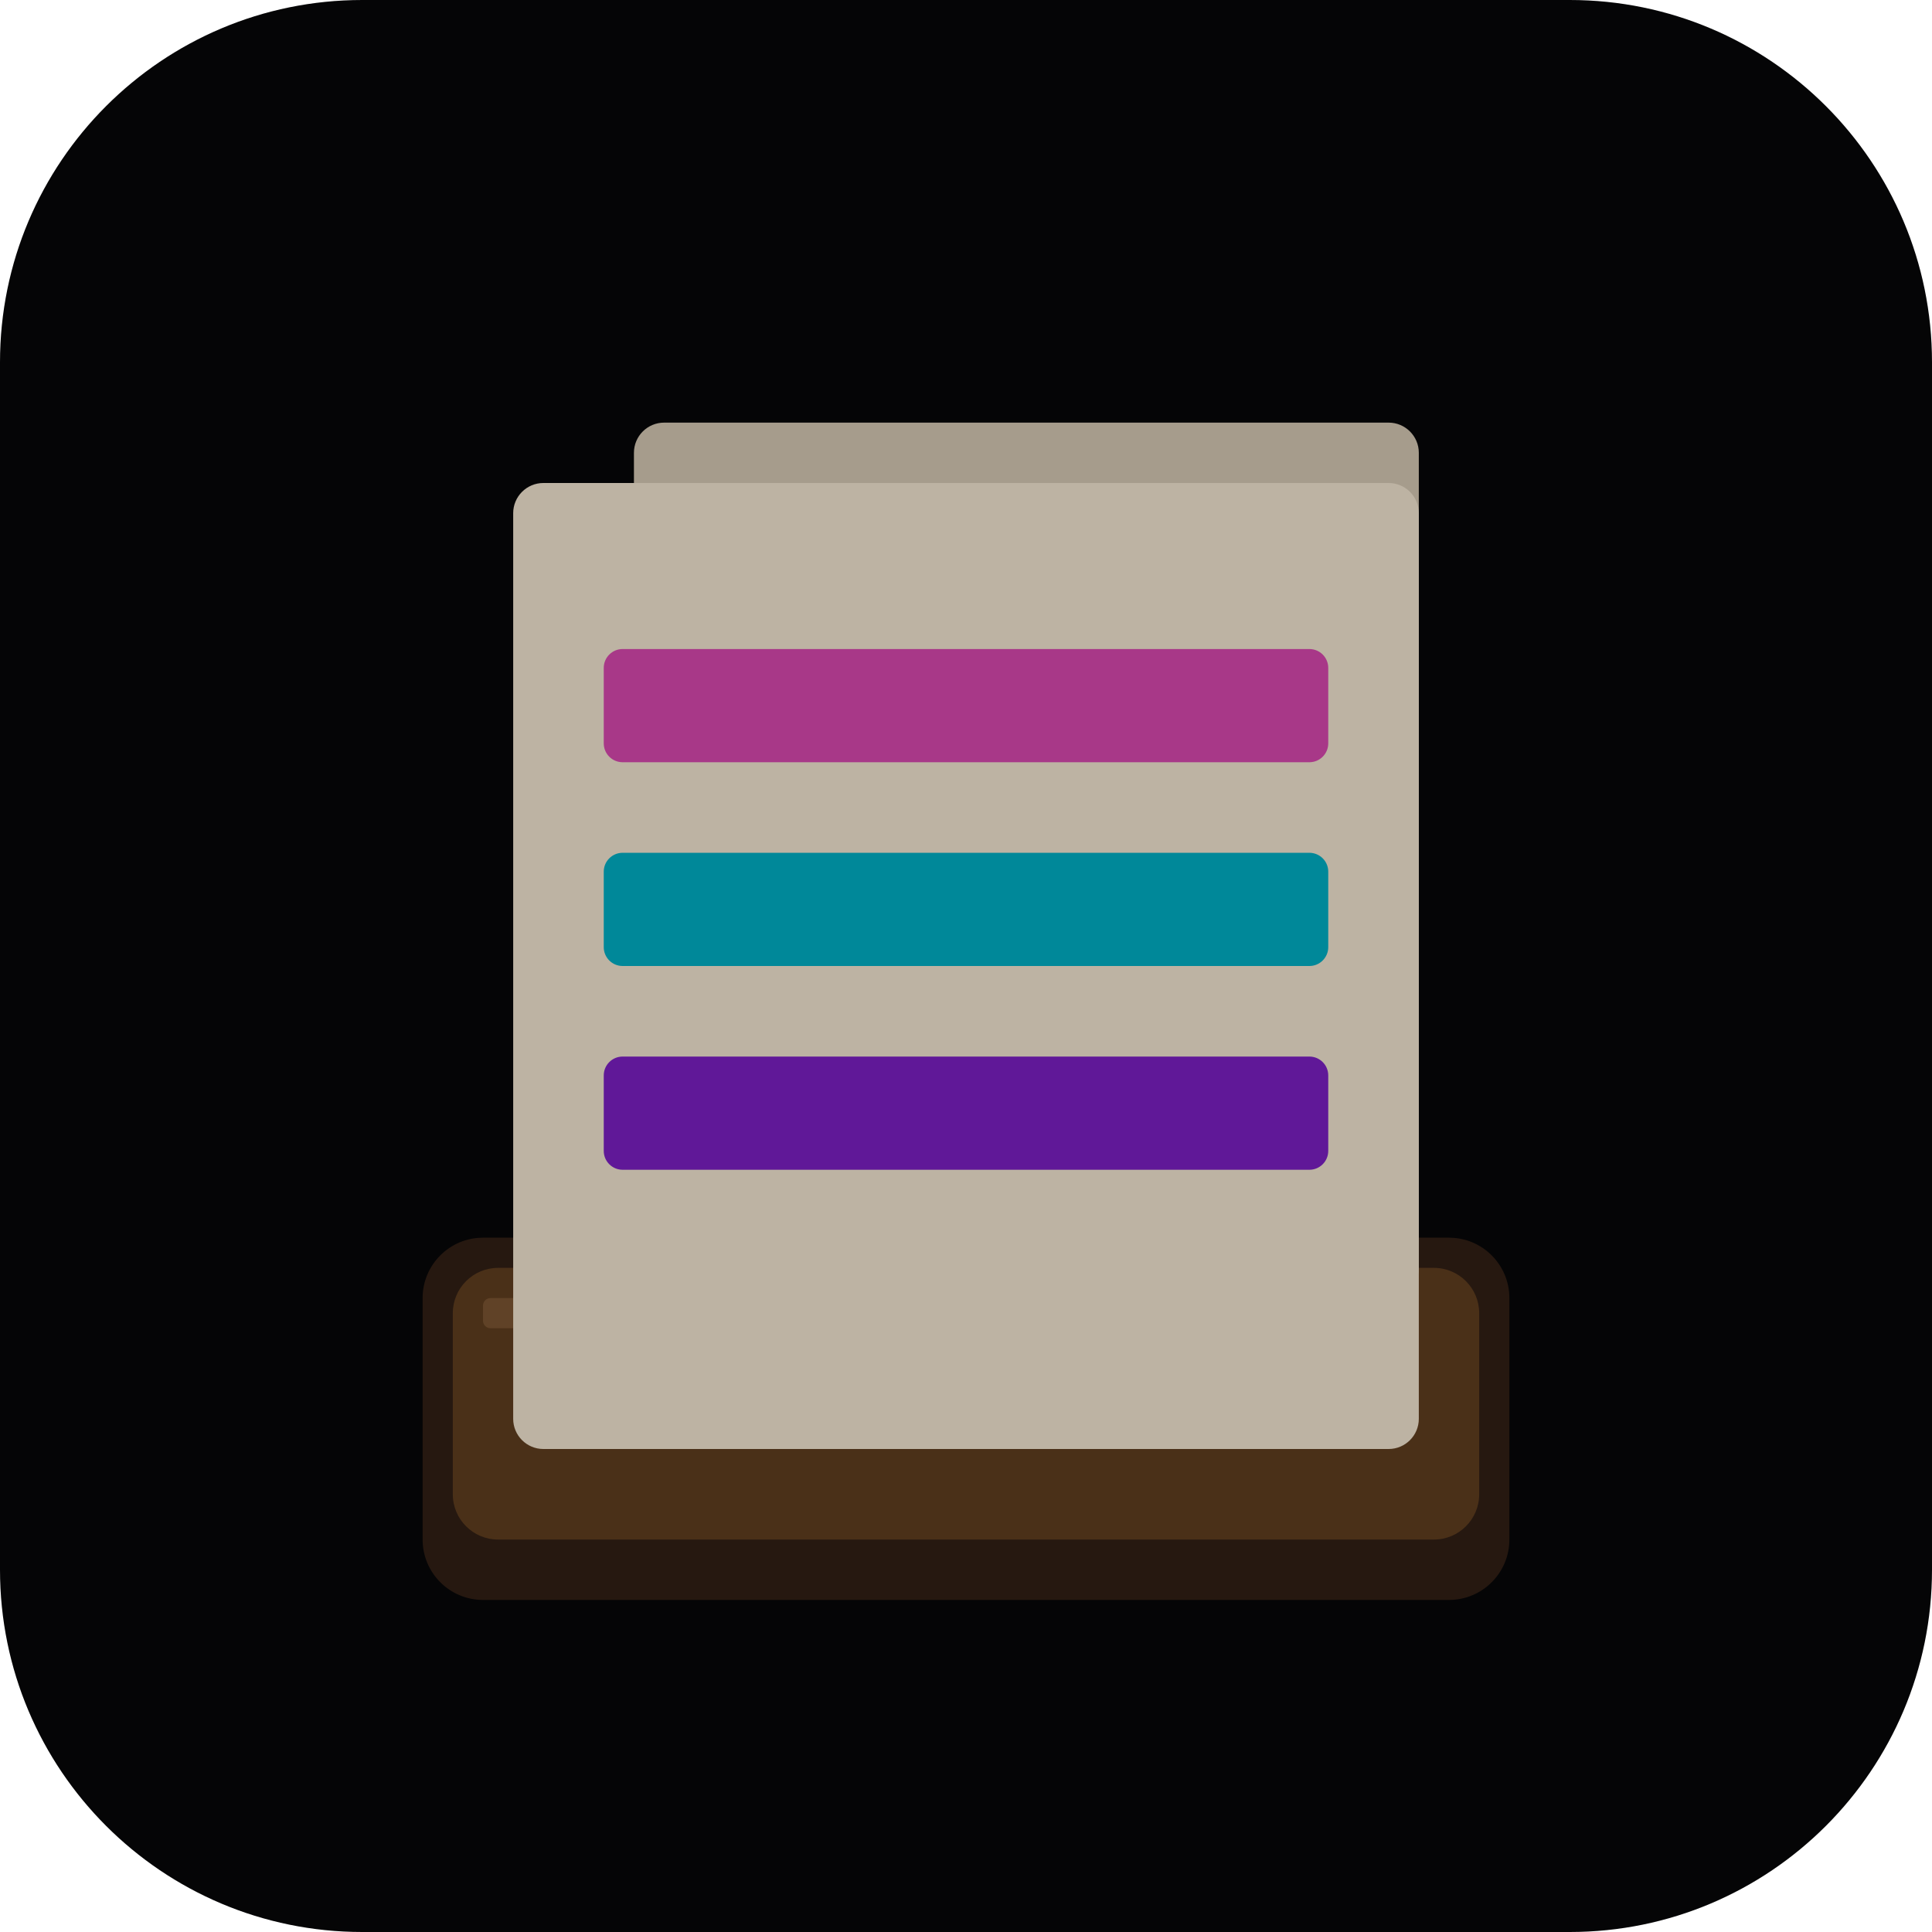
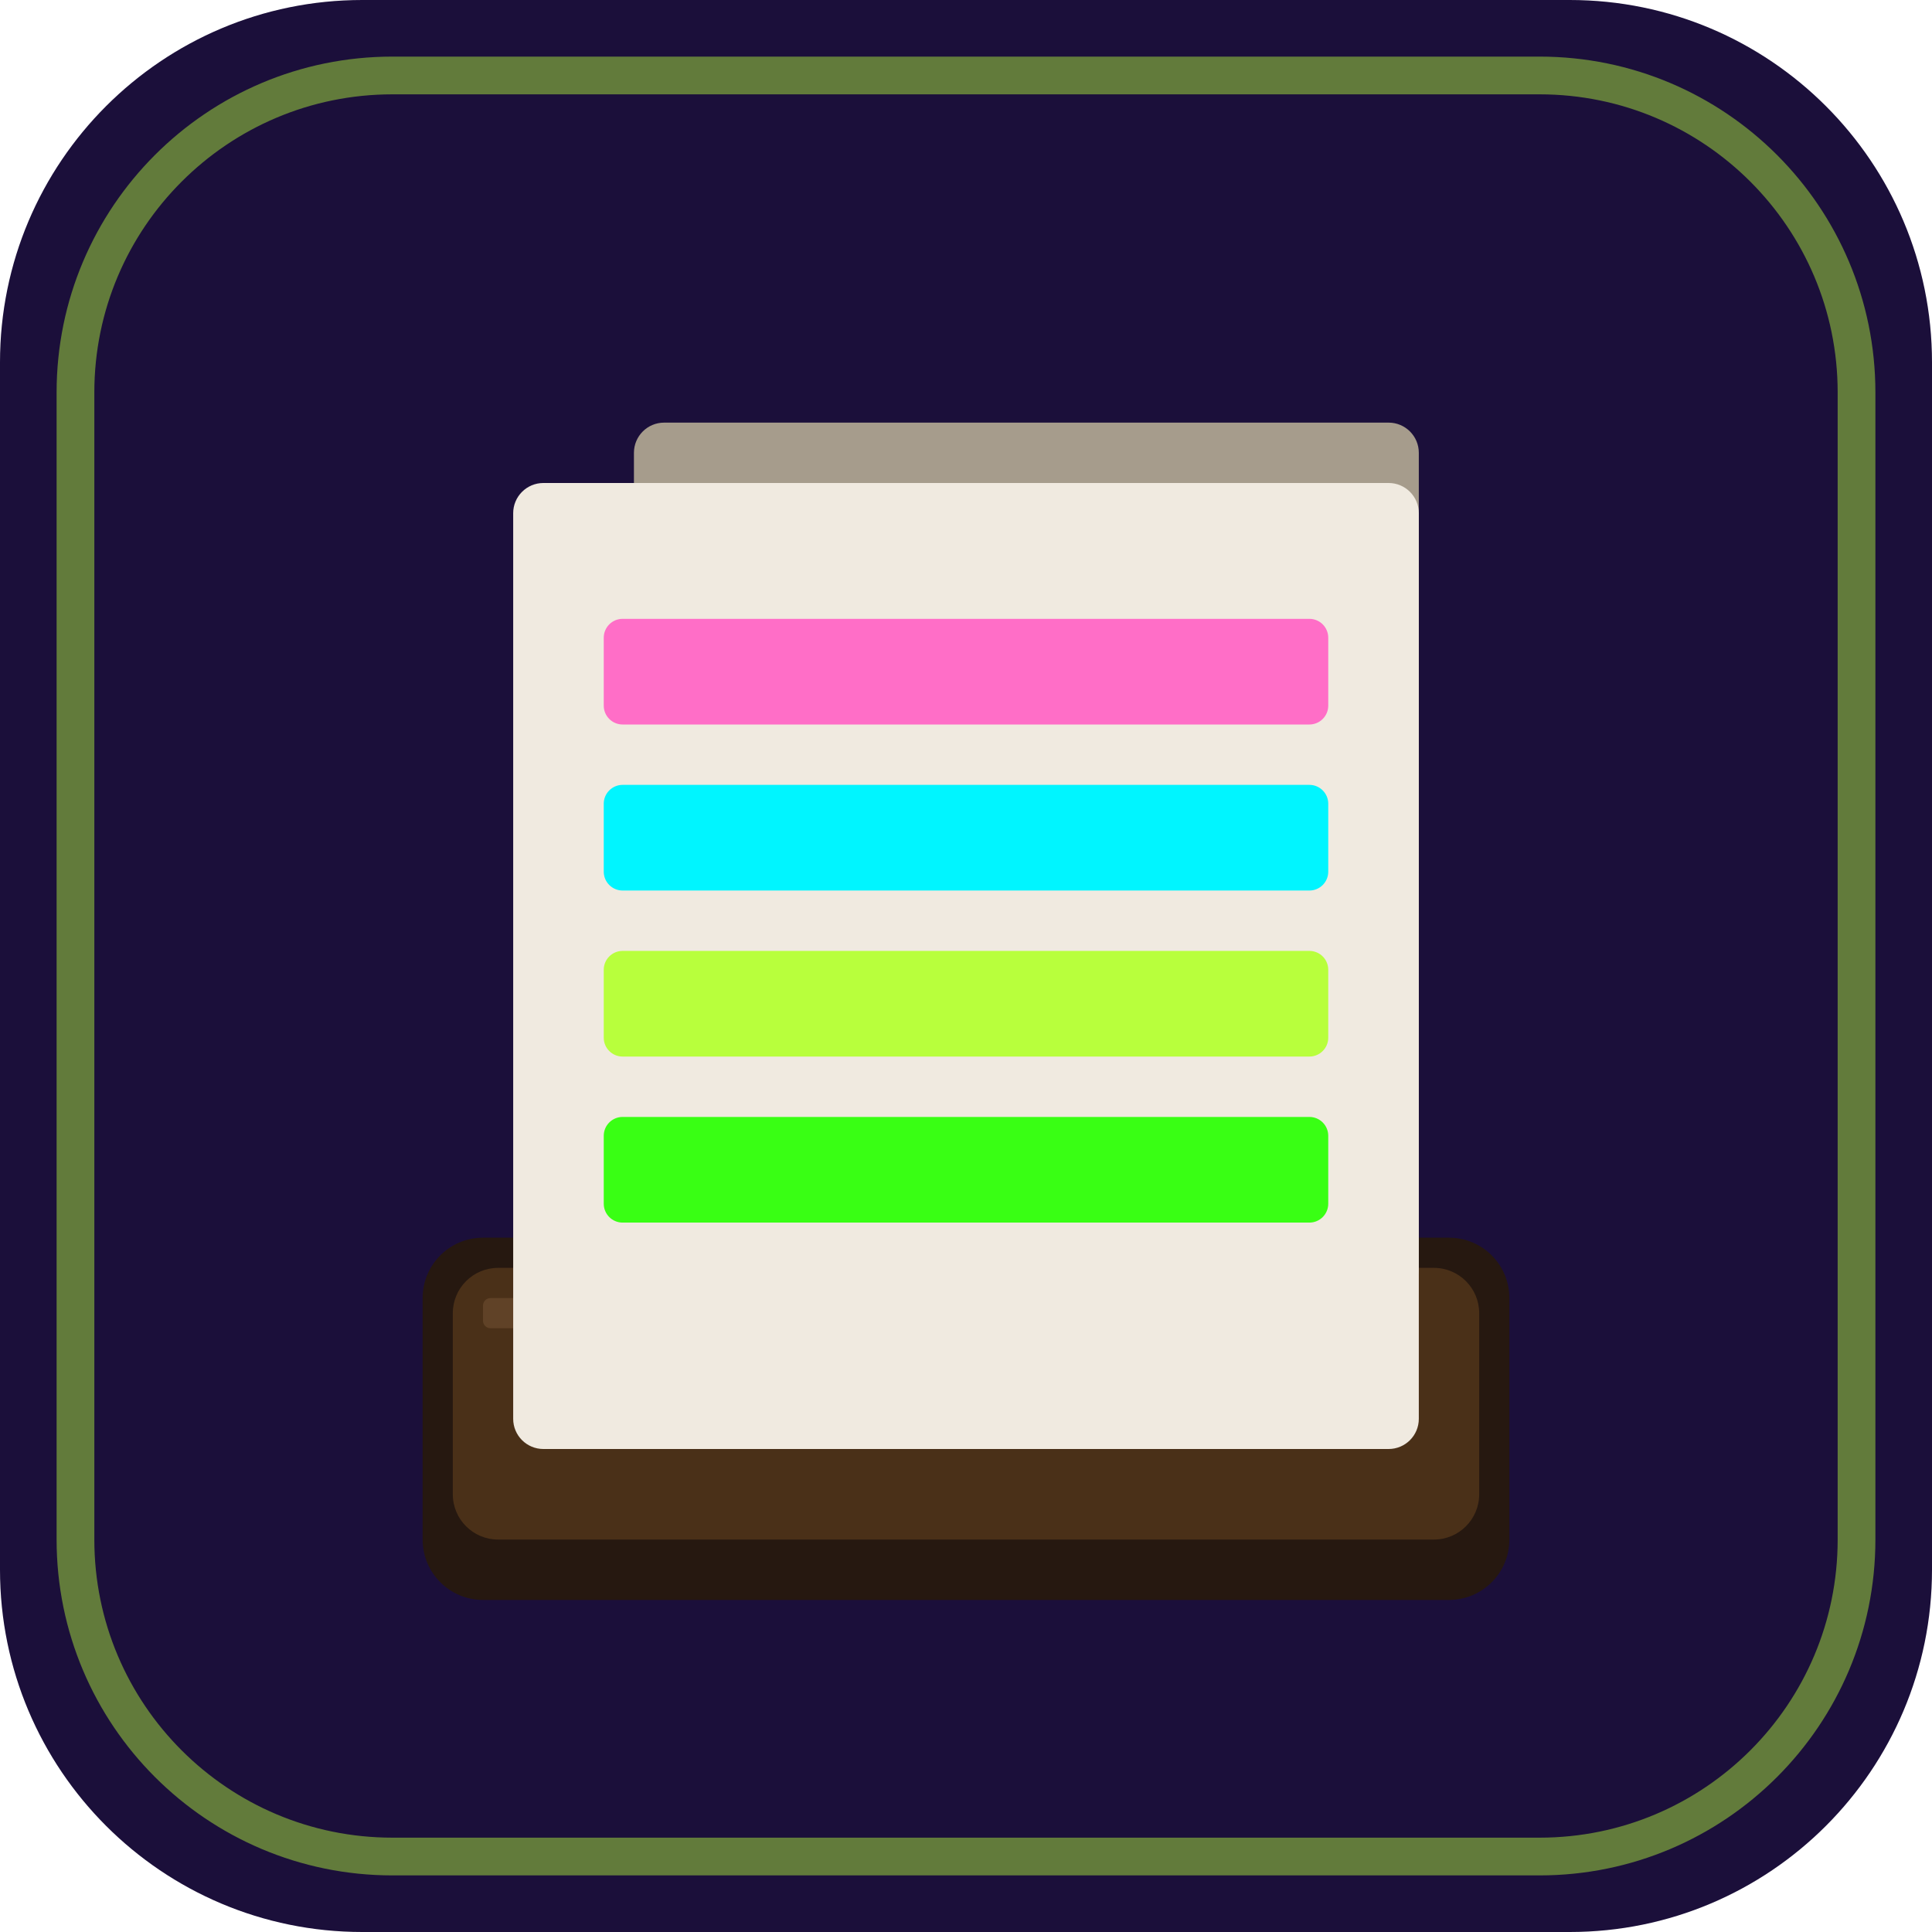
<svg xmlns="http://www.w3.org/2000/svg" viewBox="0 0 512 512" role="img" aria-label="Wood block note icon">
-   <rect width="512" height="512" rx="96" fill="#050506" />
+   <rect width="512" height="512" rx="96" fill="#1B0F3A" />
+   <rect x="20" y="20" width="472" height="472" rx="84" fill="none" stroke="#B8FF3C" stroke-width="10" opacity="0.45" />
  <rect x="112" y="328" width="288" height="96" rx="16" fill="#261810" />
  <rect x="120" y="336" width="272" height="72" rx="12" fill="#4A3018" />
  <rect x="128" y="344" width="120" height="8" rx="2" fill="#6E4E30" opacity="0.6" />
  <rect x="168" y="112" width="208" height="232" rx="8" fill="#A69C8C" />
-   <rect x="136" y="128" width="240" height="256" rx="8" fill="#BDB3A3" />
-   <rect x="160" y="172" width="192" height="30" rx="5" fill="#A83888" />
-   <rect x="160" y="226" width="192" height="30" rx="5" fill="#008899" />
-   <rect x="160" y="280" width="192" height="30" rx="5" fill="#601898" />
+   <rect x="136" y="128" width="240" height="256" rx="8" fill="#F0EAE0" />
+   <rect x="160" y="164" width="192" height="28" rx="5" fill="#FF6EC7" />
+   <rect x="160" y="208" width="192" height="28" rx="5" fill="#00F5FF" />
+   <rect x="160" y="252" width="192" height="28" rx="5" fill="#B8FF3C" />
+   <rect x="160" y="296" width="192" height="28" rx="5" fill="#39FF14" />
</svg>
